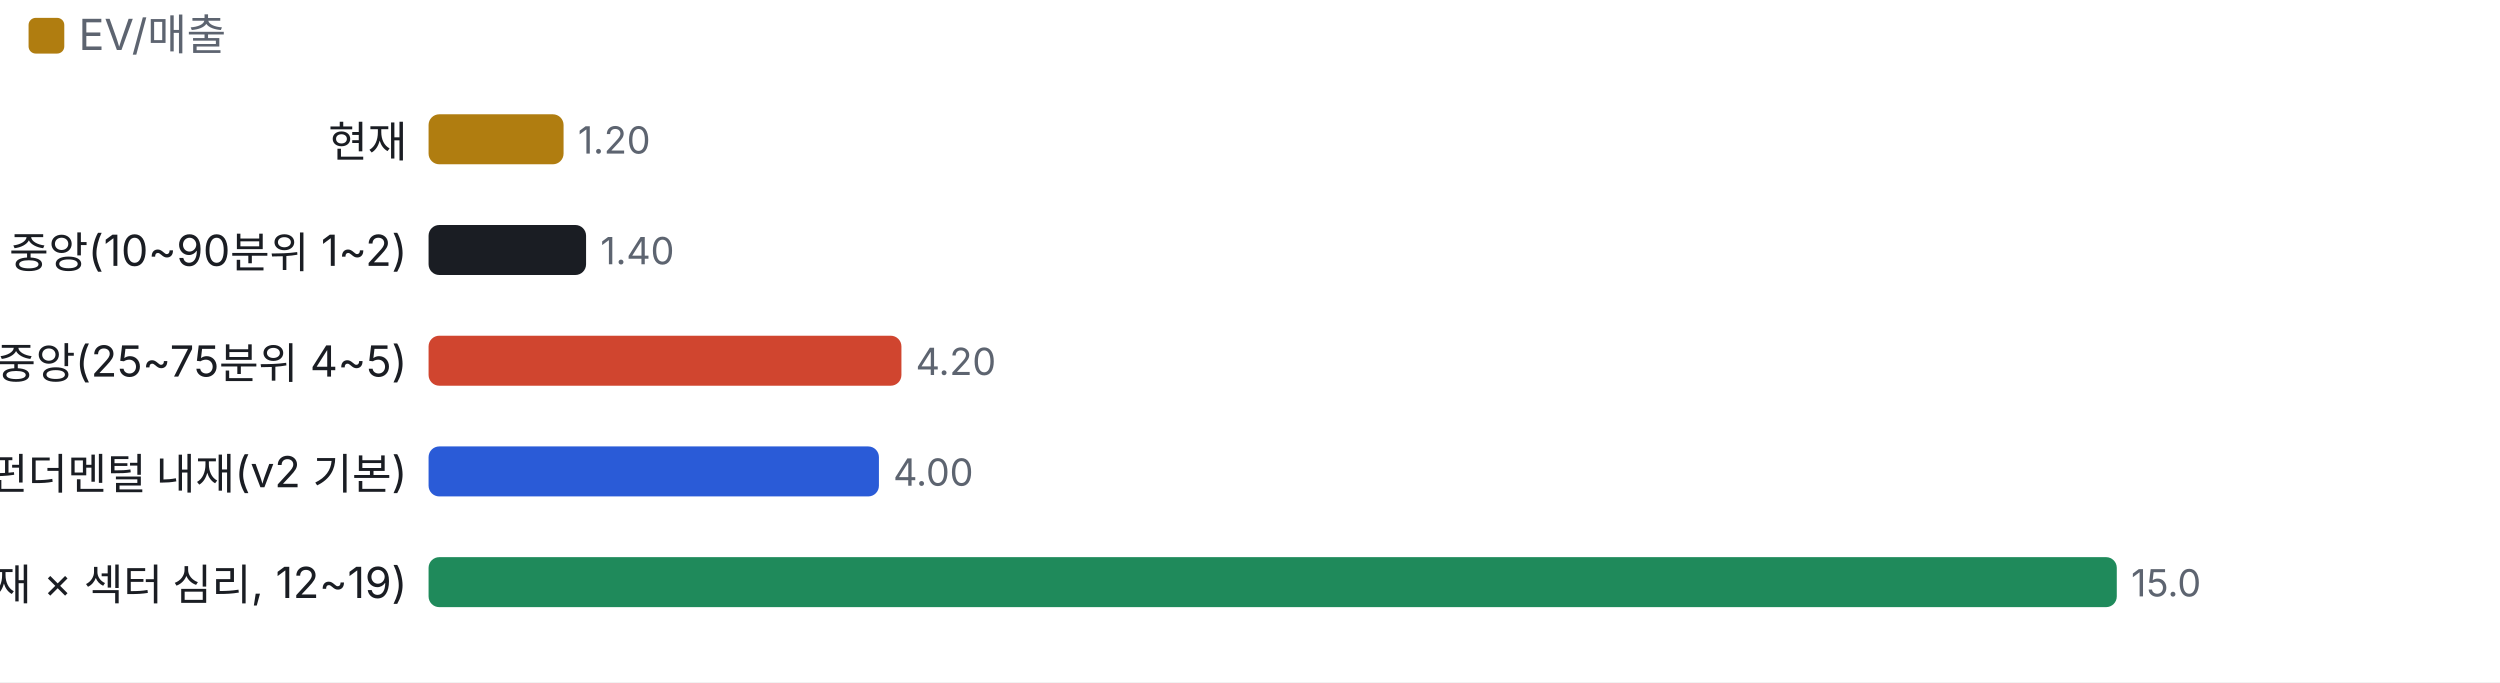
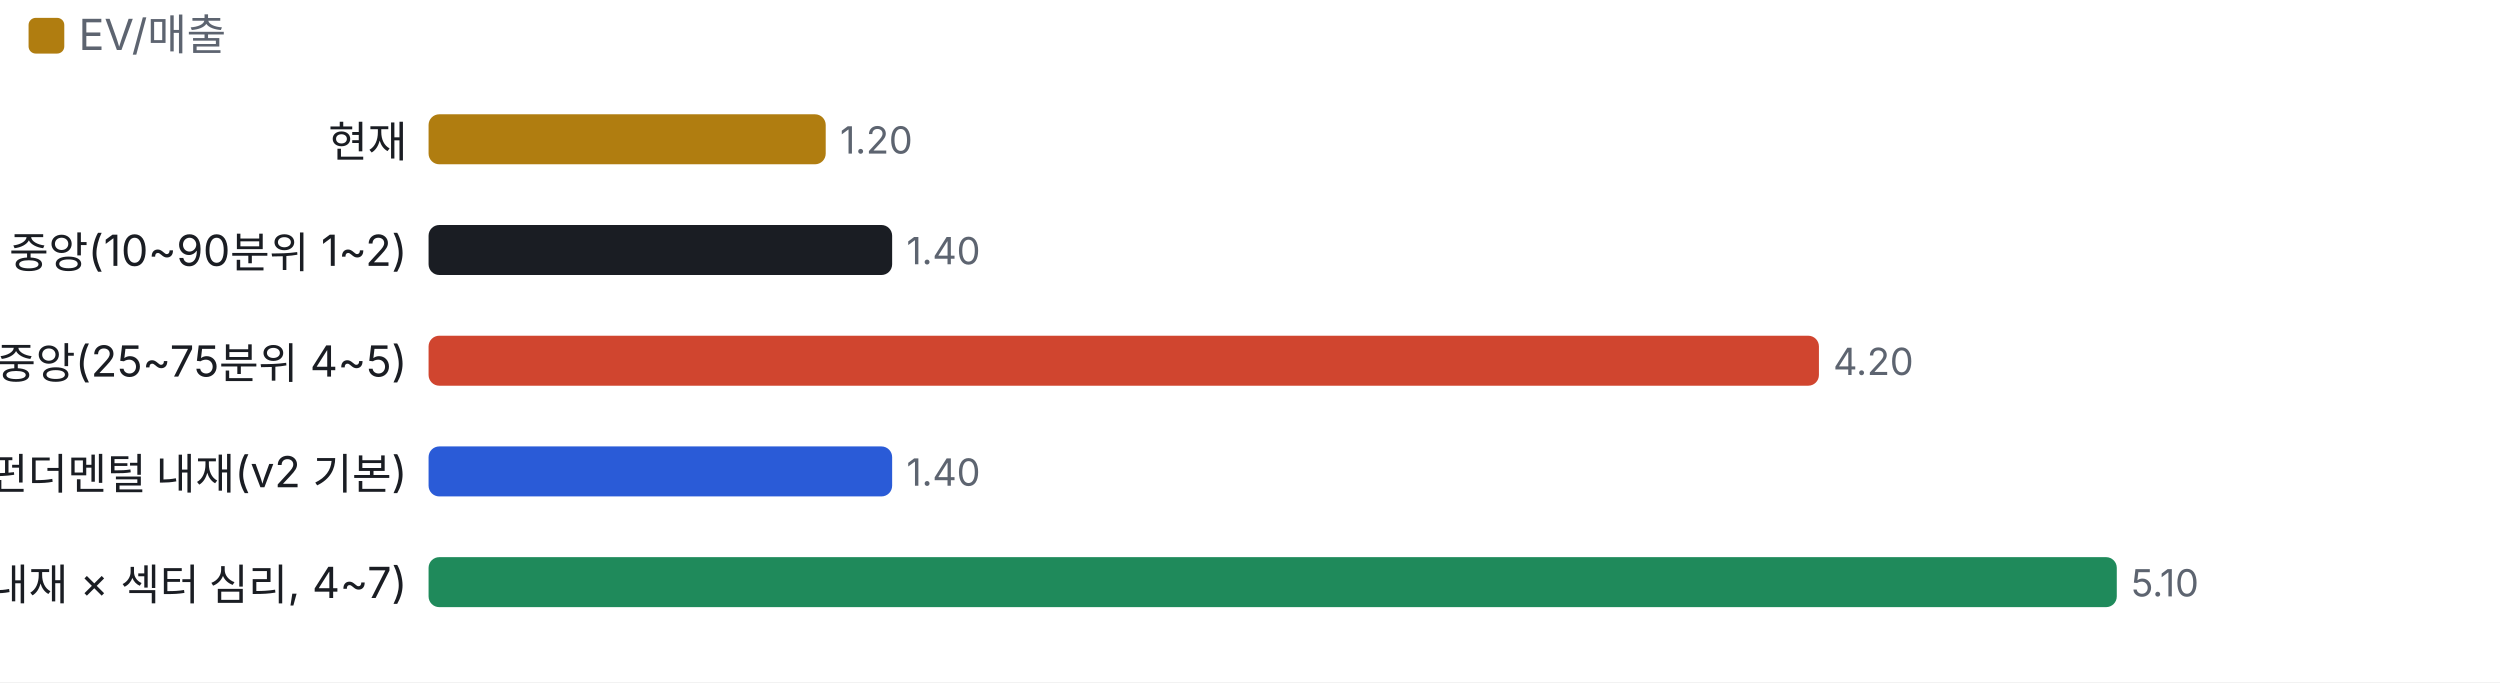
<svg xmlns="http://www.w3.org/2000/svg" viewBox="0 0 700 191" width="700" height="191">
  <style>text{fill:#5d6470;font-size:10.5px;font-family:-apple-system,'Apple SD Gothic Neo','Malgun Gothic',sans-serif}</style>
  <rect width="100%" height="100%" fill="#ffffff" />
  <rect x="8" y="5" width="10" height="10" rx="2" fill="#b07d10" />
  <text x="22" y="14" style="font-size:12px">EV/매출</text>
  <g transform="translate(0,22)">
    <text x="114" y="22" text-anchor="end" style="fill:#1a1d23;font-size:12px">현재</text>
-     <rect x="120" y="10" width="37.8" height="14" rx="3" fill="#b07d10" />
-     <text x="161.8" y="21">1.20</text>
+     <rect x="120" y="10" width="111.2" height="14" rx="3" fill="#b07d10" />
+     <text x="235.2" y="21">1.20</text>
    <text x="114" y="53" text-anchor="end" style="fill:#1a1d23;font-size:12px">자기 과거 중앙(10~90분위 1~2)</text>
-     <rect x="120" y="41" width="44.1" height="14" rx="3" fill="#1a1d23" />
-     <text x="168.1" y="52">1.40</text>
+     <rect x="120" y="41" width="129.8" height="14" rx="3" fill="#1a1d23" />
+     <text x="253.8" y="52">1.40</text>
    <text x="114" y="84" text-anchor="end" style="fill:#1a1d23;font-size:12px">동종 중앙(25~75분위 4~5)</text>
-     <rect x="120" y="72" width="132.4" height="14" rx="3" fill="#d0452f" />
-     <text x="256.4" y="83">4.20</text>
+     <rect x="120" y="72" width="389.3" height="14" rx="3" fill="#d0452f" />
+     <text x="513.3" y="83">4.20</text>
    <text x="114" y="115" text-anchor="end" style="fill:#1a1d23;font-size:12px">펀더멘털 내재(v2 기본)</text>
-     <rect x="120" y="103" width="126.1" height="14" rx="3" fill="#2a5bd7" />
-     <text x="250.1" y="114">4.00</text>
-     <text x="114" y="146" text-anchor="end" style="fill:#1a1d23;font-size:12px">합리적(내재 × 섹터 심리, 12~19)</text>
+     <rect x="120" y="103" width="129.8" height="14" rx="3" fill="#2a5bd7" />
+     <text x="253.8" y="114">1.40</text>
+     <text x="114" y="146" text-anchor="end" style="fill:#1a1d23;font-size:12px">합리적(내재 × 섹터 심리, 4~7)</text>
    <rect x="120" y="134" width="472.7" height="14" rx="3" fill="#1f8a5b" />
-     <text x="596.7" y="145">15.0</text>
+     <text x="596.7" y="145">5.10</text>
  </g>
</svg>
